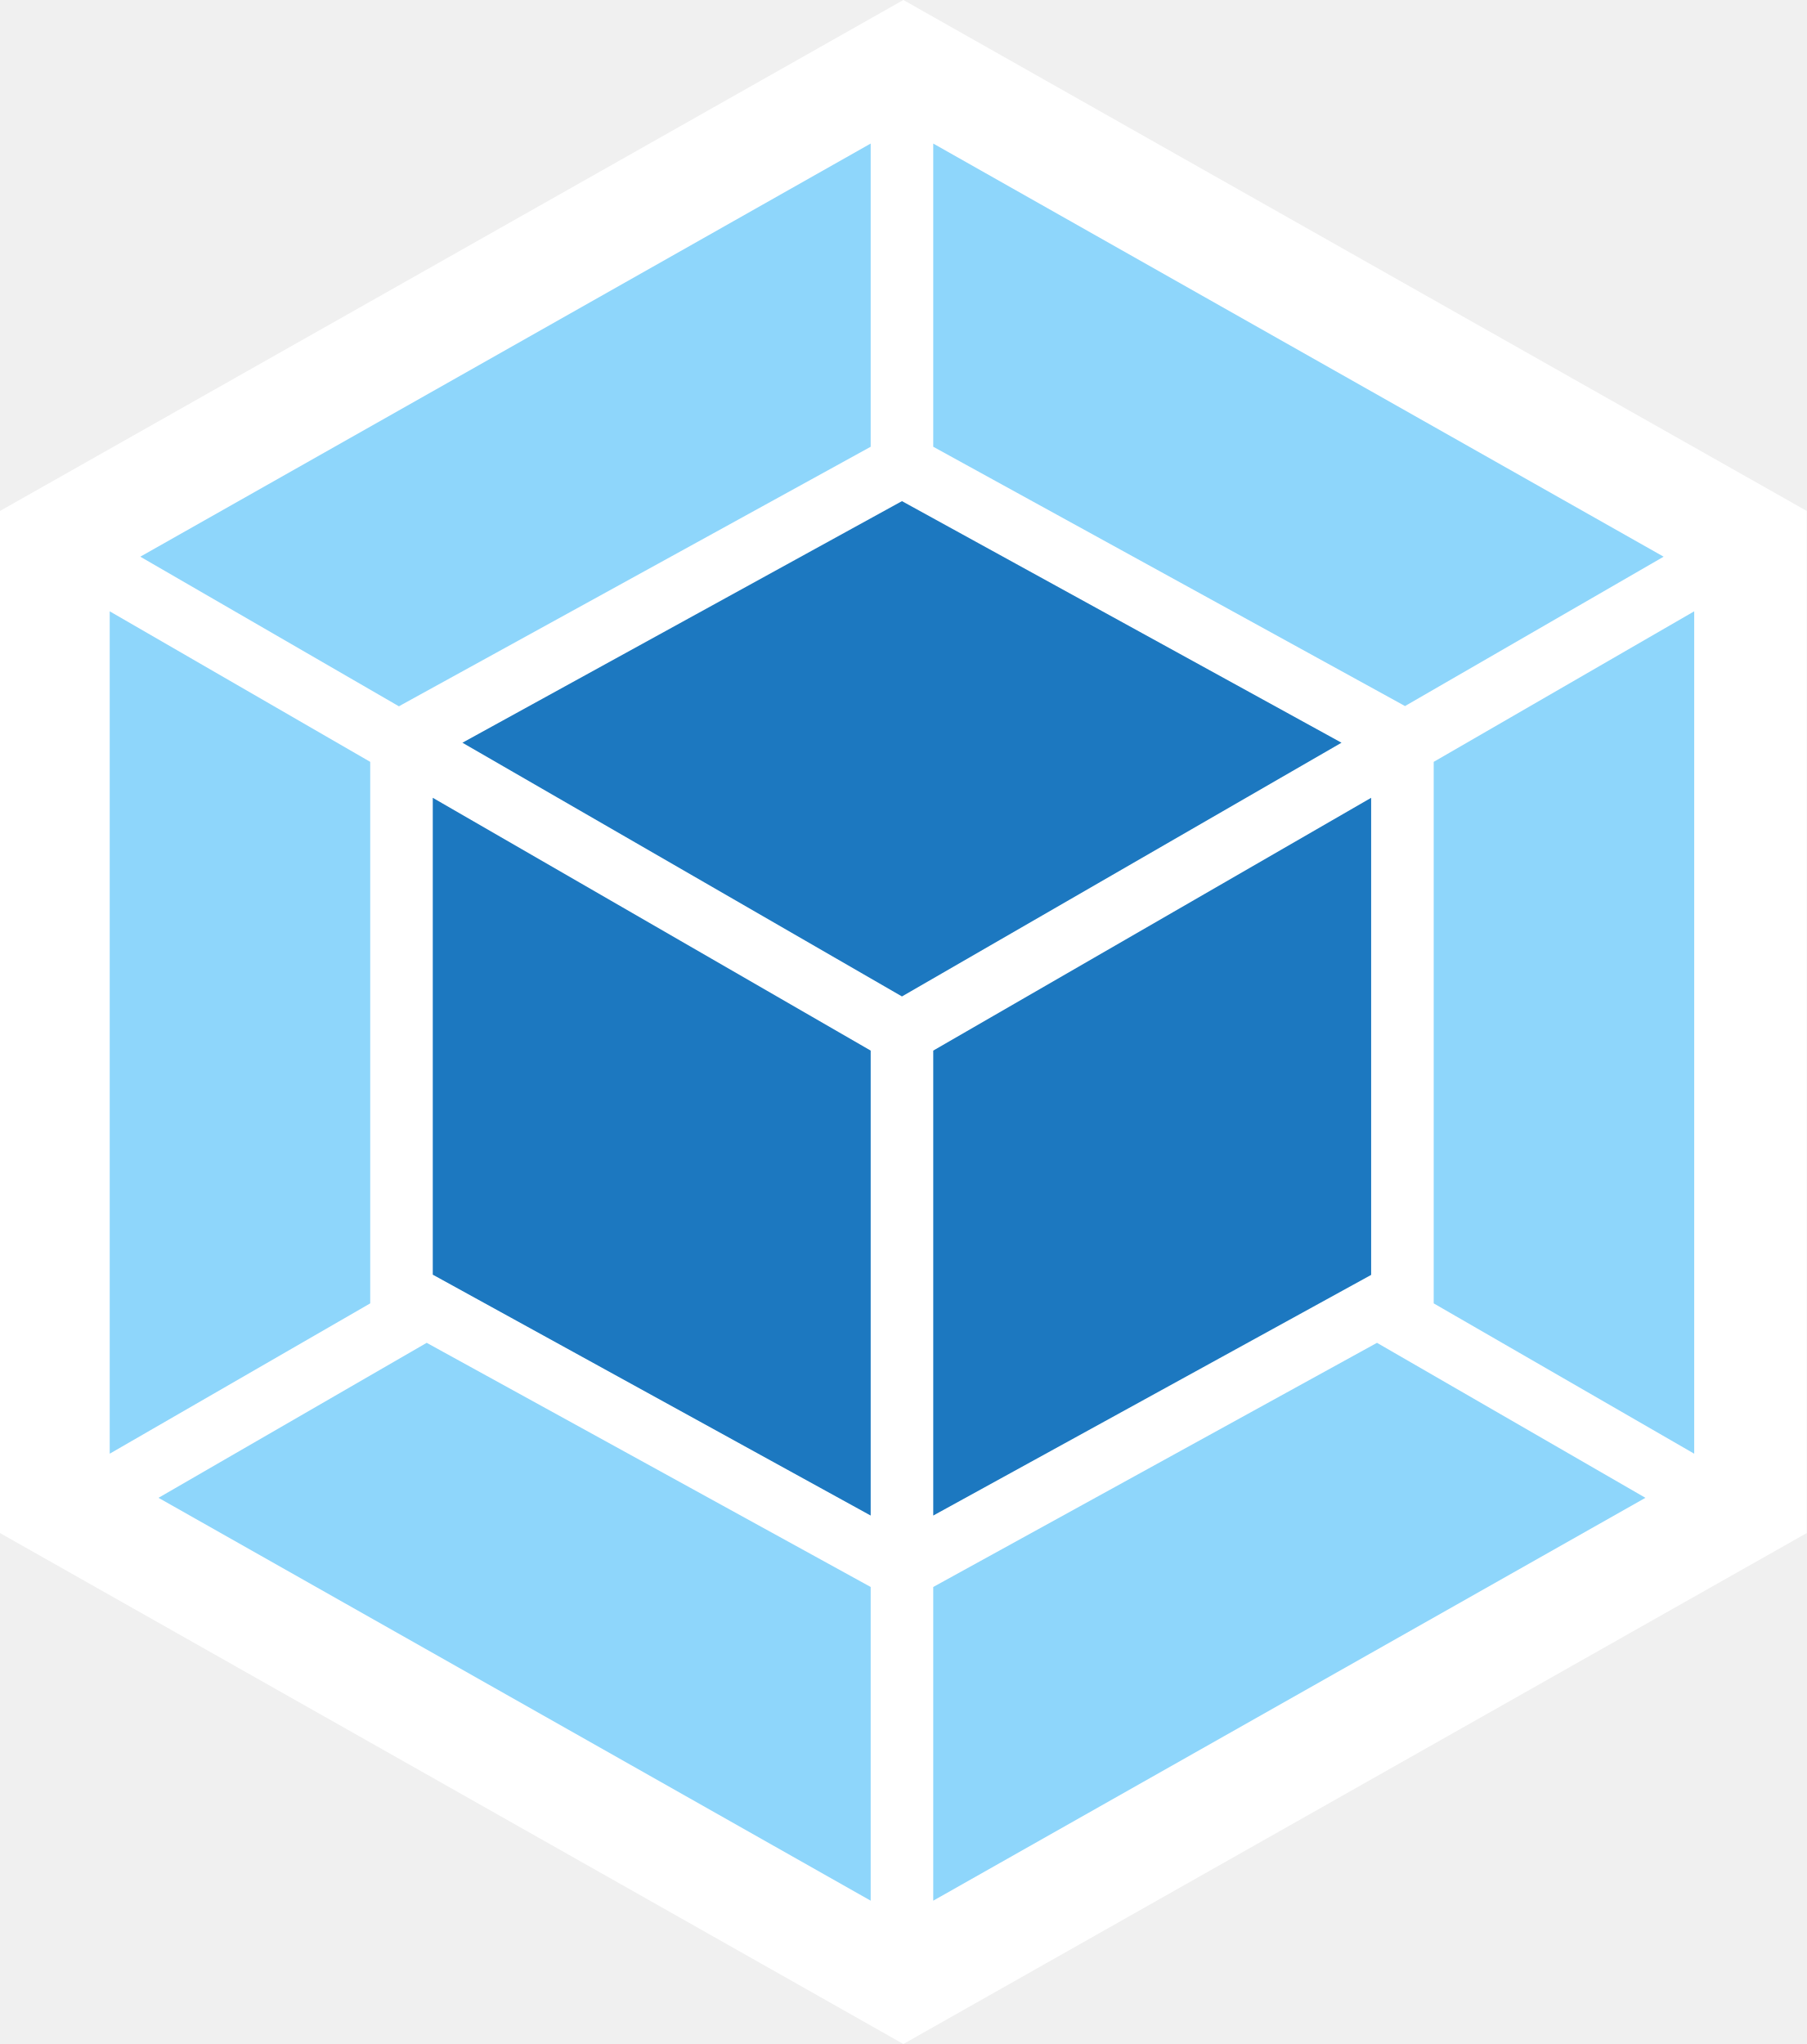
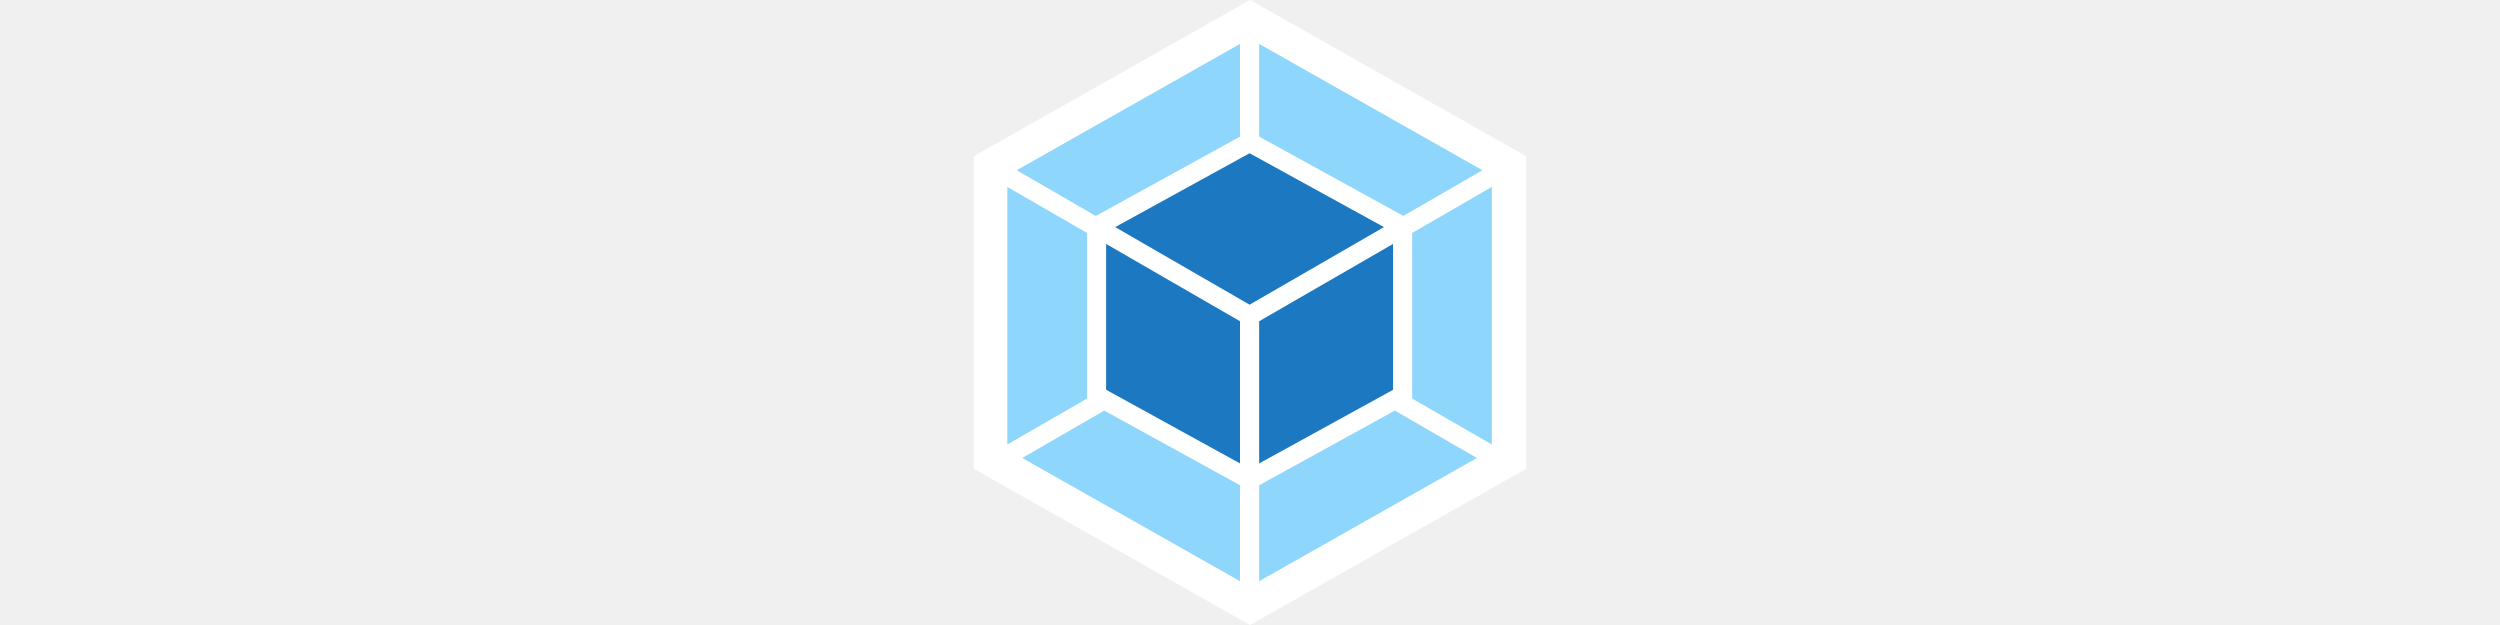
- <svg xmlns="http://www.w3.org/2000/svg" viewBox="0 0 774 875.7">
+ <svg xmlns="http://www.w3.org/2000/svg" width="400" height="100" viewBox="0 0 774 875.7">
  <path fill="#FFF" d="M387 0l387 218.9v437.9L387 875.7 0 656.8V218.9z" />
  <path fill="#8ed6fb" d="M704.9 641.7L399.8 814.3V679.9l190.1-104.6 115 66.4zm20.9-18.9V261.9l-111.6 64.5v232l111.6 64.4zM67.9 641.7L373 814.3V679.9L182.8 575.3 67.9 641.7zM47 622.8V261.9l111.6 64.5v232L47 622.8zm13.1-384.3L373 61.5v129.9L172.5 301.7l-1.6.9-110.8-64.1zm652.6 0l-312.9-177v129.9l200.5 110.2 1.6.9 110.8-64z" />
  <path fill="#1c78c0" d="M373 649.3L185.4 546.1V341.8L373 450.1v199.2zm26.8 0l187.6-103.1V341.8L399.8 450.1v199.2zm-13.4-207zM198.1 318.2l188.3-103.5 188.3 103.5-188.3 108.7-188.3-108.7z" />
</svg>
